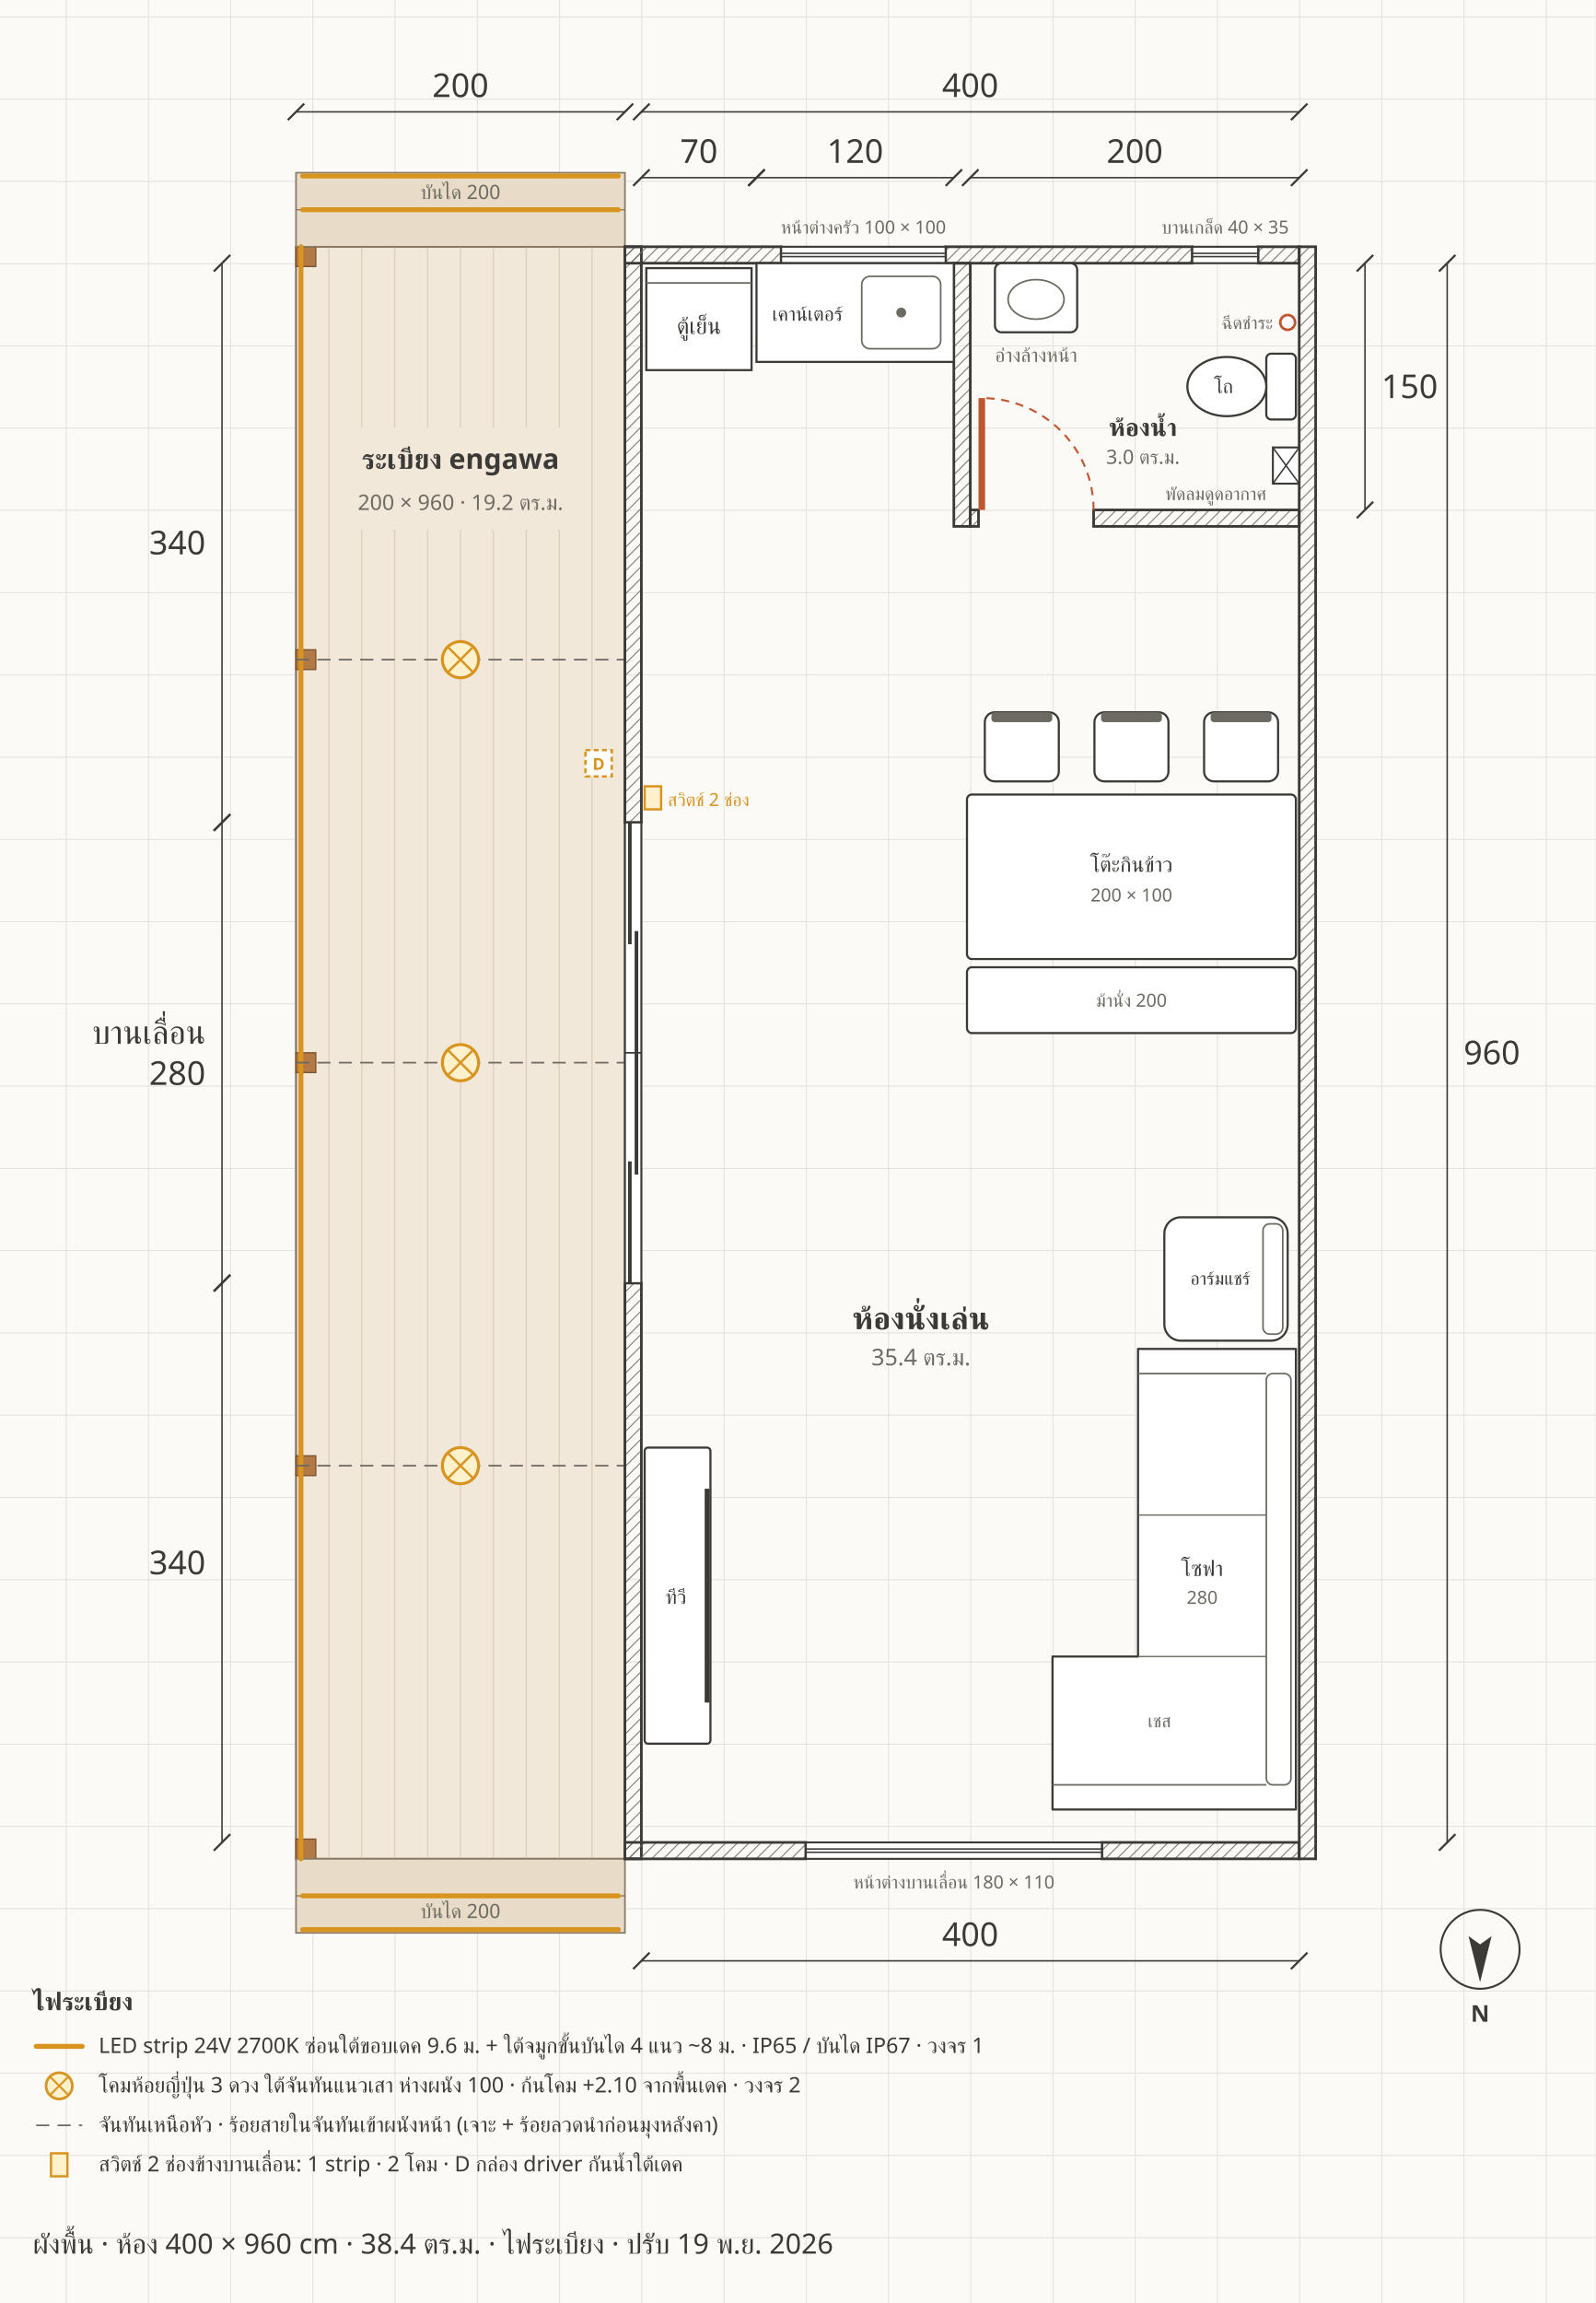
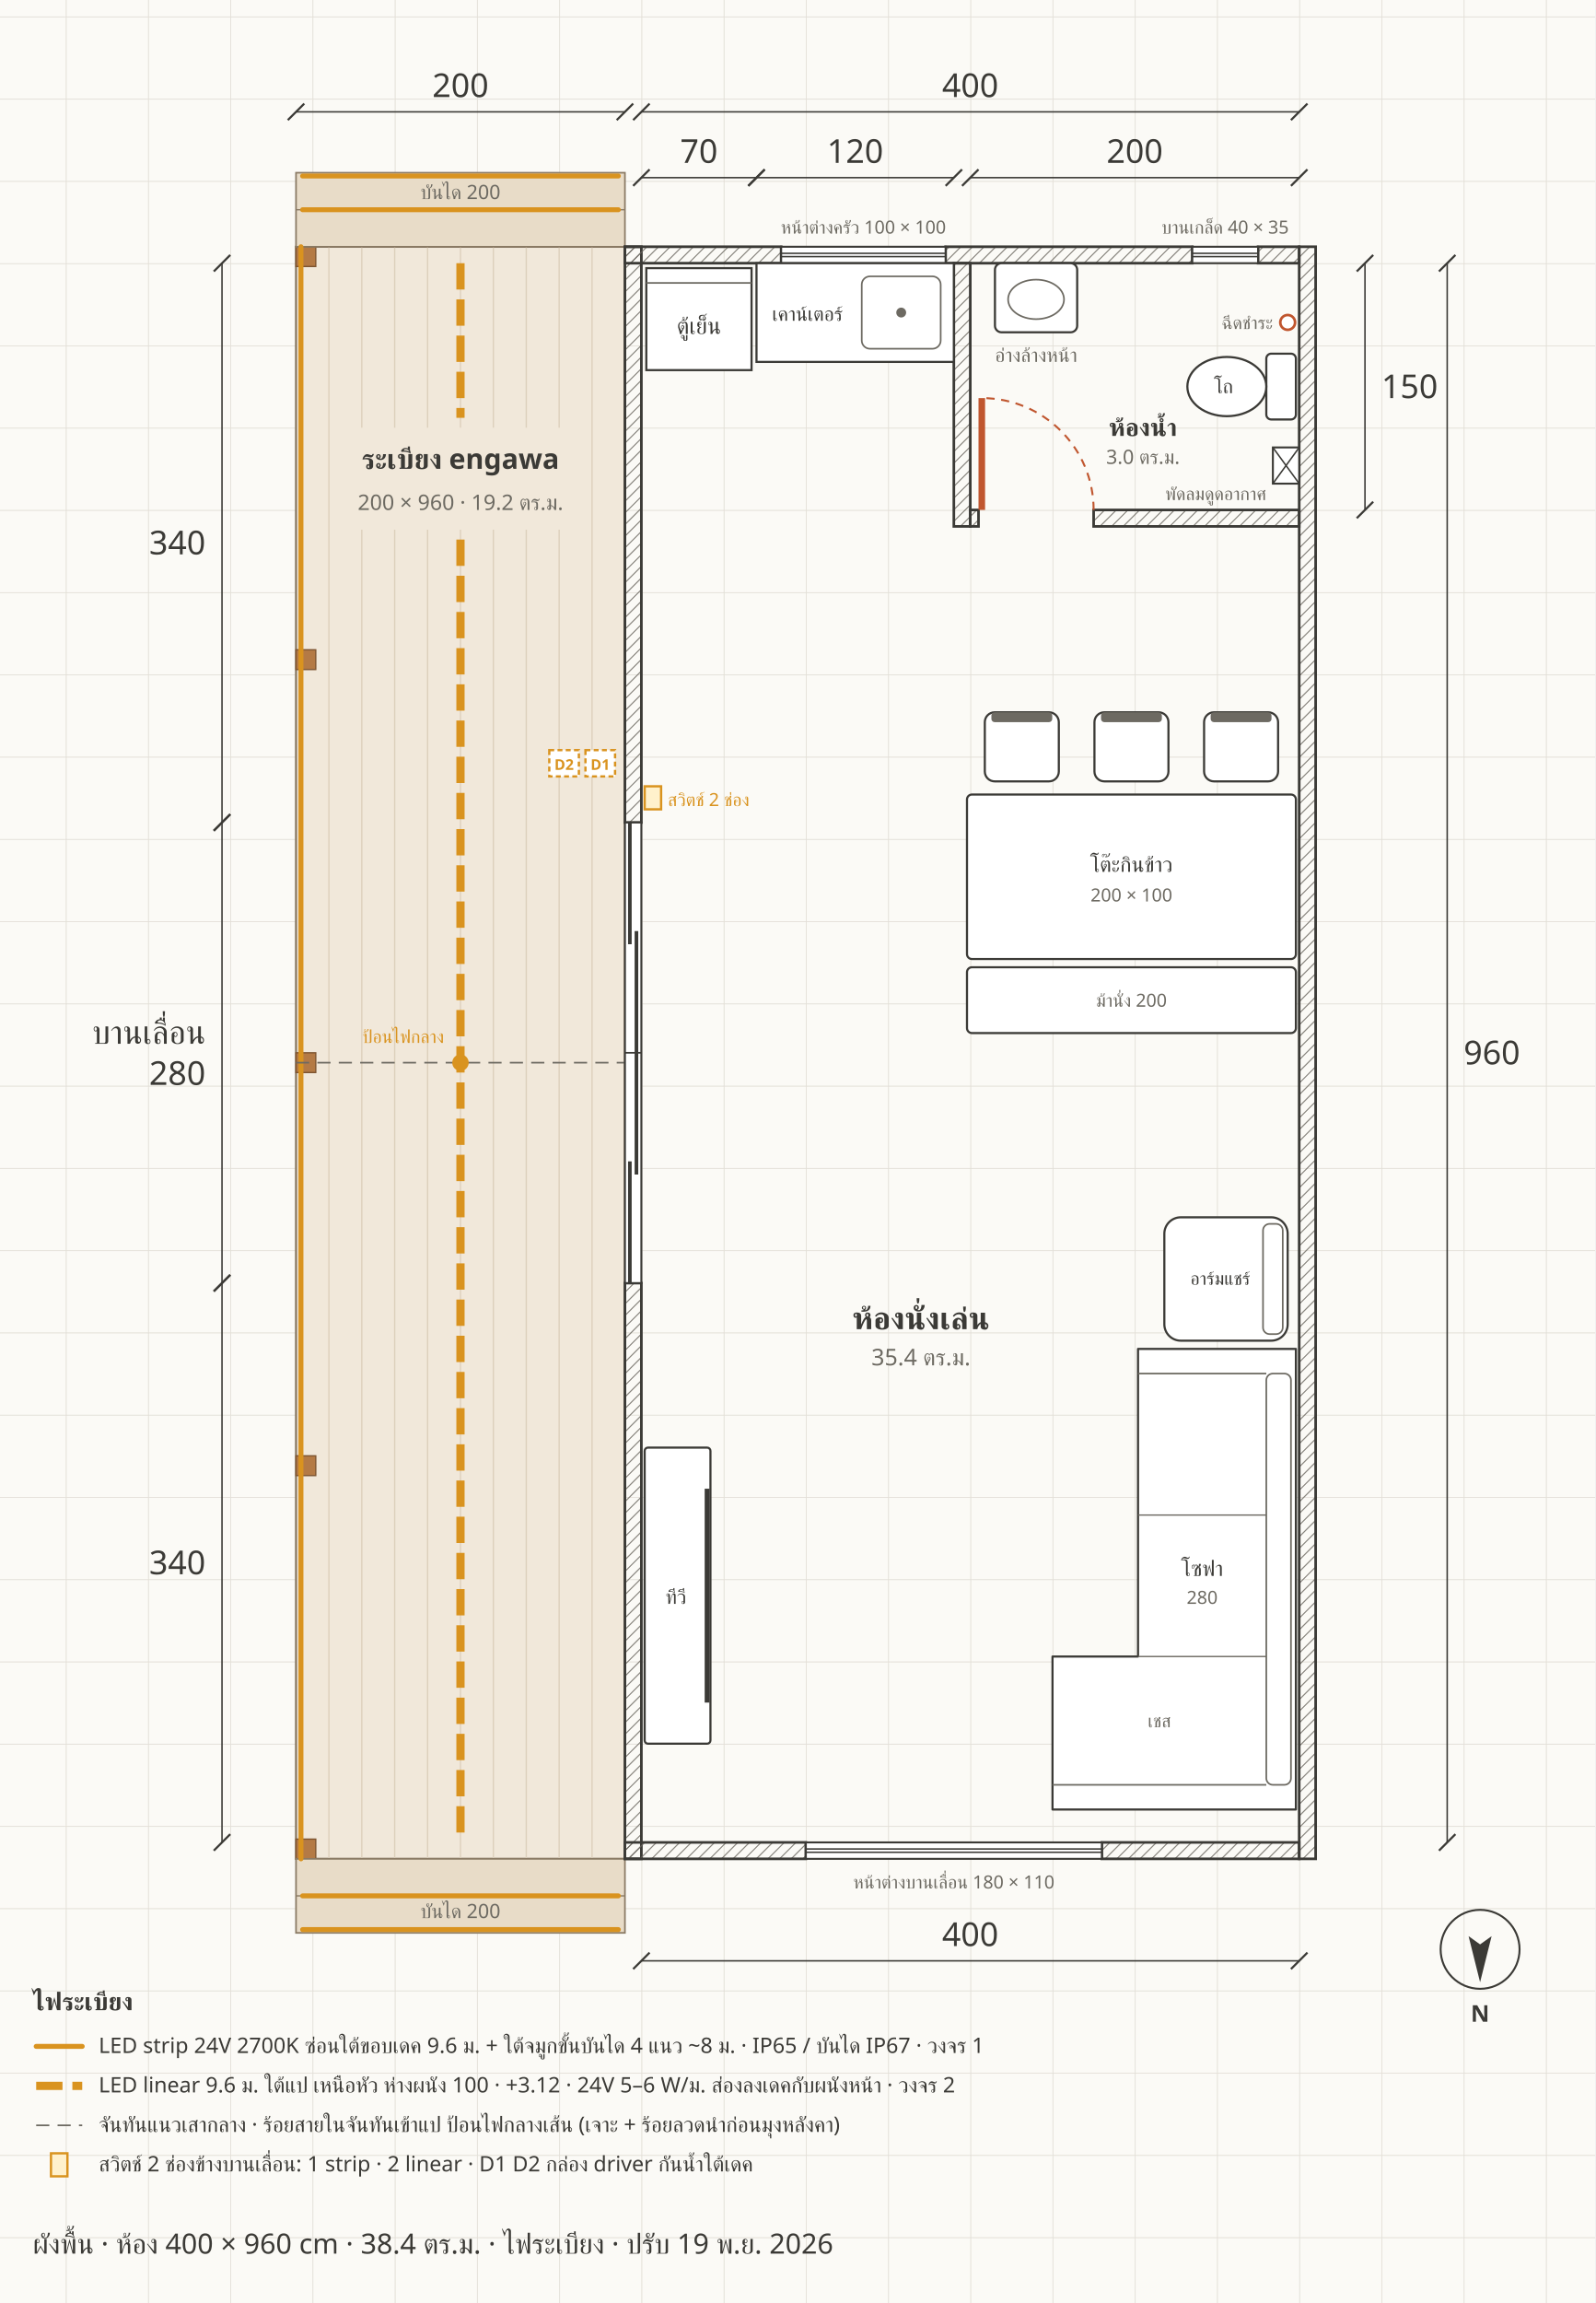
<svg xmlns="http://www.w3.org/2000/svg" viewBox="-390 -160 970 1400" width="970" height="1400" font-family="Leelawadee UI, Tahoma, sans-serif">
  <defs>
    <pattern id="grid" width="50" height="50" patternUnits="userSpaceOnUse" x="0" y="0">
      <path d="M50 0H0V50" fill="none" stroke="#e3e0d8" stroke-width="1" />
    </pattern>
    <pattern id="hatch" width="5" height="5" patternUnits="userSpaceOnUse" patternTransform="rotate(45)">
      <line x1="0" y1="0" x2="0" y2="5" stroke="#6d6a62" stroke-width="1" />
    </pattern>
  </defs>
  <rect x="-390" y="-160" width="970" height="1400" fill="#fbfaf6" />
  <rect x="-390" y="-160" width="970" height="1400" fill="url(#grid)" />
  <rect x="-210" y="-10" width="200" height="980" fill="#f1e8da" stroke="#8a7a64" stroke-width="1.3" />
  <line x1="-190" y1="-10" x2="-190" y2="970" stroke="#ddd0bc" stroke-width="0.8" />
  <line x1="-170" y1="-10" x2="-170" y2="970" stroke="#ddd0bc" stroke-width="0.8" />
  <line x1="-150" y1="-10" x2="-150" y2="970" stroke="#ddd0bc" stroke-width="0.8" />
  <line x1="-130" y1="-10" x2="-130" y2="970" stroke="#ddd0bc" stroke-width="0.8" />
  <line x1="-110" y1="-10" x2="-110" y2="970" stroke="#ddd0bc" stroke-width="0.8" />
  <line x1="-90" y1="-10" x2="-90" y2="970" stroke="#ddd0bc" stroke-width="0.8" />
  <line x1="-70" y1="-10" x2="-70" y2="970" stroke="#ddd0bc" stroke-width="0.8" />
  <line x1="-50" y1="-10" x2="-50" y2="970" stroke="#ddd0bc" stroke-width="0.8" />
  <line x1="-30" y1="-10" x2="-30" y2="970" stroke="#ddd0bc" stroke-width="0.8" />
  <rect x="-210" y="-10" width="12" height="12" fill="#b47a45" stroke="#7d5430" stroke-width="0.8" />
  <rect x="-210" y="235" width="12" height="12" fill="#b47a45" stroke="#7d5430" stroke-width="0.8" />
  <rect x="-210" y="480" width="12" height="12" fill="#b47a45" stroke="#7d5430" stroke-width="0.8" />
  <rect x="-210" y="725" width="12" height="12" fill="#b47a45" stroke="#7d5430" stroke-width="0.8" />
  <rect x="-210" y="958" width="12" height="12" fill="#b47a45" stroke="#7d5430" stroke-width="0.8" />
  <rect x="-210" y="-55" width="200" height="45" fill="#e8dcc8" stroke="#8a7a64" stroke-width="1" />
  <rect x="-210" y="970" width="200" height="45" fill="#e8dcc8" stroke="#8a7a64" stroke-width="1" />
  <line x1="-210" y1="-32.5" x2="-10" y2="-32.5" stroke="#8a7a64" stroke-width="0.8" />
  <line x1="-210" y1="992.5" x2="-10" y2="992.5" stroke="#8a7a64" stroke-width="0.8" />
  <text x="-110" y="-39" font-size="12" font-weight="400" text-anchor="middle" fill="#6d6a62">บันได 200</text>
  <text x="-110" y="1006" font-size="12" font-weight="400" text-anchor="middle" fill="#6d6a62">บันได 200</text>
  <rect x="-185" y="100" width="150" height="62" fill="#f1e8da" />
  <text x="-110" y="125" font-size="17" font-weight="600" text-anchor="middle" fill="#3b3a36">ระเบียง engawa</text>
  <text x="-110" y="150" font-size="13" font-weight="400" text-anchor="middle" fill="#6d6a62">200 × 960 · 19.2 ตร.ม.</text>
  <line x1="-207" y1="-10" x2="-207" y2="970" stroke="#d9931f" stroke-width="3" stroke-linecap="round" />
  <line x1="-206" y1="-32.5" x2="-14" y2="-32.5" stroke="#d9931f" stroke-width="3" stroke-linecap="round" />
  <line x1="-206" y1="-53" x2="-14" y2="-53" stroke="#d9931f" stroke-width="3" stroke-linecap="round" />
  <line x1="-206" y1="992.5" x2="-14" y2="992.5" stroke="#d9931f" stroke-width="3" stroke-linecap="round" />
  <line x1="-206" y1="1013" x2="-14" y2="1013" stroke="#d9931f" stroke-width="3" stroke-linecap="round" />
-   <line x1="-210" y1="241" x2="-10" y2="241" stroke="#6d6a62" stroke-width="1" stroke-dasharray="8 5" />
-   <circle cx="-110" cy="241" r="11" fill="#fff1cc" stroke="#d9931f" stroke-width="1.8" />
-   <path d="M-117.8 233.2 L-102.2 248.8 M-102.2 233.2 L-117.8 248.8" stroke="#d9931f" stroke-width="1.4" />
  <line x1="-210" y1="486" x2="-10" y2="486" stroke="#6d6a62" stroke-width="1" stroke-dasharray="8 5" />
-   <circle cx="-110" cy="486" r="11" fill="#fff1cc" stroke="#d9931f" stroke-width="1.8" />
-   <path d="M-117.8 478.2 L-102.2 493.8 M-102.2 478.2 L-117.8 493.8" stroke="#d9931f" stroke-width="1.4" />
-   <line x1="-210" y1="731" x2="-10" y2="731" stroke="#6d6a62" stroke-width="1" stroke-dasharray="8 5" />
-   <circle cx="-110" cy="731" r="11" fill="#fff1cc" stroke="#d9931f" stroke-width="1.8" />
-   <path d="M-117.8 723.2 L-102.2 738.8 M-102.2 723.2 L-117.8 738.8" stroke="#d9931f" stroke-width="1.4" />
-   <rect x="-34" y="296" width="16" height="16" fill="#fff" stroke="#d9931f" stroke-width="1.4" stroke-dasharray="3 2" />
-   <text x="-26" y="308" font-size="10" font-weight="600" text-anchor="middle" fill="#d9931f">D</text>
+   <line x1="-110" y1="0" x2="-110" y2="94" stroke="#d9931f" stroke-width="5" stroke-dasharray="16 6" stroke-linecap="butt" />
+   <line x1="-110" y1="168" x2="-110" y2="960" stroke="#d9931f" stroke-width="5" stroke-dasharray="16 6" stroke-linecap="butt" />
+   <circle cx="-110" cy="486" r="5" fill="#d9931f" />
+   <text x="-120" y="474" font-size="11" font-weight="400" text-anchor="end" fill="#d9931f">ป้อนไฟกลาง</text>
+   <rect x="-34" y="296" width="18" height="16" fill="#fff" stroke="#d9931f" stroke-width="1.4" stroke-dasharray="3 2" />
+   <text x="-25" y="308" font-size="9" font-weight="600" text-anchor="middle" fill="#d9931f">D1</text>
+   <rect x="-56" y="296" width="18" height="16" fill="#fff" stroke="#d9931f" stroke-width="1.4" stroke-dasharray="3 2" />
+   <text x="-47" y="308" font-size="9" font-weight="600" text-anchor="middle" fill="#d9931f">D2</text>
  <rect x="-10" y="-10" width="10" height="350" fill="url(#hatch)" stroke="#3b3a36" stroke-width="1.6" />
  <rect x="-10" y="620" width="10" height="350" fill="url(#hatch)" stroke="#3b3a36" stroke-width="1.6" />
  <rect x="400" y="-10" width="10" height="980" fill="url(#hatch)" stroke="#3b3a36" stroke-width="1.6" />
  <rect x="-10" y="-10" width="95" height="10" fill="url(#hatch)" stroke="#3b3a36" stroke-width="1.6" />
  <rect x="185" y="-10" width="150" height="10" fill="url(#hatch)" stroke="#3b3a36" stroke-width="1.6" />
  <rect x="375" y="-10" width="25" height="10" fill="url(#hatch)" stroke="#3b3a36" stroke-width="1.6" />
  <rect x="-10" y="960" width="110" height="10" fill="url(#hatch)" stroke="#3b3a36" stroke-width="1.6" />
  <rect x="280" y="960" width="120" height="10" fill="url(#hatch)" stroke="#3b3a36" stroke-width="1.6" />
  <rect x="85" y="-10" width="100" height="10" fill="#fff" stroke="#3b3a36" stroke-width="1.2" />
  <g stroke="#3b3a36" stroke-width="0.9">
    <line x1="85" y1="-6" x2="185" y2="-6" />
    <line x1="85" y1="-4" x2="185" y2="-4" />
  </g>
  <rect x="335" y="-10" width="40" height="10" fill="#fff" stroke="#3b3a36" stroke-width="1.2" />
  <g stroke="#3b3a36" stroke-width="0.9">
    <line x1="335" y1="-6" x2="375" y2="-6" />
    <line x1="335" y1="-4" x2="375" y2="-4" />
  </g>
  <rect x="100" y="960" width="180" height="10" fill="#fff" stroke="#3b3a36" stroke-width="1.2" />
  <g stroke="#3b3a36" stroke-width="0.9">
    <line x1="100" y1="964" x2="280" y2="964" />
    <line x1="100" y1="966" x2="280" y2="966" />
  </g>
  <rect x="-10" y="340" width="10" height="280" fill="#fff" stroke="#3b3a36" stroke-width="1.2" />
  <g stroke="#3b3a36" stroke-width="2.2">
    <line x1="-7" y1="340" x2="-7" y2="414" />
    <line x1="-7" y1="546" x2="-7" y2="620" />
    <line x1="-3" y1="406" x2="-3" y2="480" />
    <line x1="-3" y1="480" x2="-3" y2="554" />
  </g>
  <line x1="-10" y1="480" x2="0" y2="480" stroke="#3b3a36" stroke-width="1" />
  <rect x="2" y="318" width="10" height="14" fill="#fff1cc" stroke="#d9931f" stroke-width="1.4" />
  <text x="16" y="330" font-size="11" font-weight="400" text-anchor="start" fill="#d9931f">สวิตช์ 2 ช่อง</text>
  <rect x="190" y="0" width="10" height="160" fill="url(#hatch)" stroke="#3b3a36" stroke-width="1.6" />
  <rect x="200" y="150" width="5" height="10" fill="url(#hatch)" stroke="#3b3a36" stroke-width="1.6" />
  <rect x="275" y="150" width="125" height="10" fill="url(#hatch)" stroke="#3b3a36" stroke-width="1.6" />
  <rect x="205" y="82" width="4" height="68" fill="#c0562f" />
  <path d="M275 150 A68 68 0 0 0 207 82" fill="none" stroke="#c0562f" stroke-width="1.2" stroke-dasharray="5 4" />
  <rect x="3" y="3" width="64" height="62" fill="#fff" stroke="#3b3a36" stroke-width="1.3" />
  <line x1="3" y1="12" x2="67" y2="12" stroke="#6d6a62" stroke-width="1" />
  <text x="35" y="43" font-size="14" font-weight="400" text-anchor="middle" fill="#3b3a36">ตู้เย็น</text>
  <rect x="70" y="0" width="120" height="60" fill="#fff" stroke="#3b3a36" stroke-width="1.3" />
  <rect x="134" y="8" width="48" height="44" rx="5" fill="none" stroke="#6d6a62" stroke-width="1" />
  <circle cx="158" cy="30" r="3" fill="#6d6a62" />
  <text x="101" y="35" font-size="12" font-weight="400" text-anchor="middle" fill="#3b3a36">เคาน์เตอร์</text>
  <rect x="215" y="0" width="50" height="42" rx="4" fill="#fff" stroke="#3b3a36" stroke-width="1.3" />
  <ellipse cx="240" cy="22" rx="17" ry="12" fill="none" stroke="#6d6a62" stroke-width="1" />
  <text x="240" y="60" font-size="12" font-weight="400" text-anchor="middle" fill="#6d6a62">อ่างล้างหน้า</text>
  <rect x="380" y="55" width="18" height="40" rx="3" fill="#fff" stroke="#3b3a36" stroke-width="1.3" />
  <ellipse cx="356" cy="75" rx="24" ry="18" fill="#fff" stroke="#3b3a36" stroke-width="1.3" />
  <text x="354" y="79" font-size="12" font-weight="400" text-anchor="middle" fill="#3b3a36">โถ</text>
  <circle cx="393" cy="36" r="4.5" fill="#fff" stroke="#c0562f" stroke-width="1.6" />
  <text x="384" y="40" font-size="11" font-weight="400" text-anchor="end" fill="#6d6a62">ฉีดชำระ</text>
  <rect x="384" y="112" width="16" height="22" fill="#fff" stroke="#3b3a36" stroke-width="1.2" />
  <path d="M384 112 L400 134 M400 112 L384 134" stroke="#3b3a36" stroke-width="0.9" />
  <text x="380" y="144" font-size="11" font-weight="400" text-anchor="end" fill="#6d6a62">พัดลมดูดอากาศ</text>
  <text x="305" y="105" font-size="15" font-weight="600" text-anchor="middle" fill="#3b3a36">ห้องน้ำ</text>
  <text x="305" y="122" font-size="12" font-weight="400" text-anchor="middle" fill="#6d6a62">3.0 ตร.ม.</text>
  <rect x="208.833" y="273" width="45" height="42" rx="6" fill="#fff" stroke="#3b3a36" stroke-width="1.3" />
  <rect x="212.833" y="273" width="37" height="6" rx="2" fill="#6d6a62" />
  <rect x="275.5" y="273" width="45" height="42" rx="6" fill="#fff" stroke="#3b3a36" stroke-width="1.3" />
  <rect x="279.5" y="273" width="37" height="6" rx="2" fill="#6d6a62" />
  <rect x="342.167" y="273" width="45" height="42" rx="6" fill="#fff" stroke="#3b3a36" stroke-width="1.3" />
  <rect x="346.167" y="273" width="37" height="6" rx="2" fill="#6d6a62" />
  <rect x="198" y="323" width="200" height="100" rx="3" fill="#fff" stroke="#3b3a36" stroke-width="1.3" />
  <text x="298" y="370" font-size="13" font-weight="400" text-anchor="middle" fill="#3b3a36">โต๊ะกินข้าว</text>
  <text x="298" y="388" font-size="11" font-weight="400" text-anchor="middle" fill="#6d6a62">200 × 100</text>
  <rect x="198" y="428" width="200" height="40" rx="3" fill="#fff" stroke="#3b3a36" stroke-width="1.3" />
  <text x="298" y="452" font-size="11" font-weight="400" text-anchor="middle" fill="#6d6a62">ม้านั่ง 200</text>
  <rect x="318" y="580" width="75" height="75" rx="10" fill="#fff" stroke="#3b3a36" stroke-width="1.3" />
  <rect x="378" y="584" width="12" height="67" rx="4" fill="none" stroke="#6d6a62" stroke-width="1" />
  <text x="352" y="621" font-size="11" font-weight="400" text-anchor="middle" fill="#3b3a36">อาร์มแชร์</text>
  <path d="M302 660 H398 V940 H250 V847 H302 Z" stroke-linejoin="round" fill="#fff" stroke="#3b3a36" stroke-width="1.3" />
  <rect x="380" y="675" width="15" height="250" rx="4" fill="none" stroke="#6d6a62" stroke-width="1" />
  <line x1="302" y1="675" x2="380" y2="675" stroke="#6d6a62" stroke-width="1" />
  <line x1="250" y1="925" x2="380" y2="925" stroke="#6d6a62" stroke-width="1" />
  <line x1="302" y1="761" x2="380" y2="761" stroke="#6d6a62" stroke-width="0.8" />
  <line x1="302" y1="847" x2="380" y2="847" stroke="#6d6a62" stroke-width="0.8" />
  <text x="341" y="798" font-size="13" font-weight="400" text-anchor="middle" fill="#3b3a36">โซฟา</text>
  <text x="341" y="815" font-size="11" font-weight="400" text-anchor="middle" fill="#6d6a62">280</text>
  <text x="315" y="890" font-size="11" font-weight="400" text-anchor="middle" fill="#6d6a62">เชส</text>
  <rect x="2" y="720" width="40" height="180" rx="2" fill="#fff" stroke="#3b3a36" stroke-width="1.3" />
  <line x1="40" y1="745" x2="40" y2="875" stroke="#3b3a36" stroke-width="3" />
  <text x="21" y="815" font-size="12" font-weight="400" text-anchor="middle" fill="#3b3a36">ทีวี</text>
  <text x="170" y="648" font-size="19" font-weight="600" text-anchor="middle" fill="#3b3a36">ห้องนั่งเล่น</text>
  <text x="170" y="670" font-size="14" font-weight="400" text-anchor="middle" fill="#6d6a62">35.4 ตร.ม.</text>
  <text x="135" y="-18" font-size="11" font-weight="400" text-anchor="middle" fill="#6d6a62">หน้าต่างครัว 100 × 100</text>
  <text x="355" y="-18" font-size="11" font-weight="400" text-anchor="middle" fill="#6d6a62">บานเกล็ด 40 × 35</text>
  <text x="190" y="988" font-size="11" font-weight="400" text-anchor="middle" fill="#6d6a62">หน้าต่างบานเลื่อน 180 × 110</text>
  <g>
    <line x1="0" y1="-52" x2="70" y2="-52" stroke="#3b3a36" stroke-width="0.9" />
    <line x1="-5" y1="-47" x2="5" y2="-57" stroke="#3b3a36" stroke-width="1.3" />
    <line x1="65" y1="-47" x2="75" y2="-57" stroke="#3b3a36" stroke-width="1.3" />
    <text x="35" y="-61" font-size="20" font-weight="500" text-anchor="middle" fill="#3b3a36">70</text>
  </g>
  <g>
    <line x1="70" y1="-52" x2="190" y2="-52" stroke="#3b3a36" stroke-width="0.9" />
    <line x1="65" y1="-47" x2="75" y2="-57" stroke="#3b3a36" stroke-width="1.3" />
    <line x1="185" y1="-47" x2="195" y2="-57" stroke="#3b3a36" stroke-width="1.3" />
    <text x="130" y="-61" font-size="20" font-weight="500" text-anchor="middle" fill="#3b3a36">120</text>
  </g>
  <g>
    <line x1="200" y1="-52" x2="400" y2="-52" stroke="#3b3a36" stroke-width="0.9" />
    <line x1="195" y1="-47" x2="205" y2="-57" stroke="#3b3a36" stroke-width="1.3" />
    <line x1="395" y1="-47" x2="405" y2="-57" stroke="#3b3a36" stroke-width="1.3" />
    <text x="300" y="-61" font-size="20" font-weight="500" text-anchor="middle" fill="#3b3a36">200</text>
  </g>
  <g>
    <line x1="0" y1="-92" x2="400" y2="-92" stroke="#3b3a36" stroke-width="0.9" />
    <line x1="-5" y1="-87" x2="5" y2="-97" stroke="#3b3a36" stroke-width="1.3" />
    <line x1="395" y1="-87" x2="405" y2="-97" stroke="#3b3a36" stroke-width="1.3" />
    <text x="200" y="-101" font-size="20" font-weight="500" text-anchor="middle" fill="#3b3a36">400</text>
  </g>
  <g>
    <line x1="-210" y1="-92" x2="-10" y2="-92" stroke="#3b3a36" stroke-width="0.9" />
    <line x1="-215" y1="-87" x2="-205" y2="-97" stroke="#3b3a36" stroke-width="1.3" />
    <line x1="-15" y1="-87" x2="-5" y2="-97" stroke="#3b3a36" stroke-width="1.3" />
    <text x="-110" y="-101" font-size="20" font-weight="500" text-anchor="middle" fill="#3b3a36">200</text>
  </g>
  <g>
    <line x1="440" y1="0" x2="440" y2="150" stroke="#3b3a36" stroke-width="0.9" />
    <line x1="435" y1="5" x2="445" y2="-5" stroke="#3b3a36" stroke-width="1.3" />
    <line x1="435" y1="155" x2="445" y2="145" stroke="#3b3a36" stroke-width="1.3" />
    <text x="450" y="82" font-size="20" font-weight="500" text-anchor="start" fill="#3b3a36">150</text>
  </g>
  <g>
    <line x1="490" y1="0" x2="490" y2="960" stroke="#3b3a36" stroke-width="0.9" />
    <line x1="485" y1="5" x2="495" y2="-5" stroke="#3b3a36" stroke-width="1.3" />
    <line x1="485" y1="965" x2="495" y2="955" stroke="#3b3a36" stroke-width="1.3" />
    <text x="500" y="487" font-size="20" font-weight="500" text-anchor="start" fill="#3b3a36">960</text>
  </g>
  <g>
    <line x1="-255" y1="0" x2="-255" y2="340" stroke="#3b3a36" stroke-width="0.9" />
    <line x1="-260" y1="5" x2="-250" y2="-5" stroke="#3b3a36" stroke-width="1.3" />
    <line x1="-260" y1="345" x2="-250" y2="335" stroke="#3b3a36" stroke-width="1.3" />
    <text x="-265" y="177" font-size="20" font-weight="500" text-anchor="end" fill="#3b3a36">340</text>
  </g>
  <g>
    <line x1="-255" y1="340" x2="-255" y2="620" stroke="#3b3a36" stroke-width="0.9" />
    <line x1="-260" y1="345" x2="-250" y2="335" stroke="#3b3a36" stroke-width="1.3" />
    <line x1="-260" y1="625" x2="-250" y2="615" stroke="#3b3a36" stroke-width="1.3" />
    <text x="-265" y="474.5" font-size="20" font-weight="500" text-anchor="end" fill="#3b3a36">บานเลื่อน</text>
    <text x="-265" y="499.5" font-size="20" font-weight="500" text-anchor="end" fill="#3b3a36">280</text>
  </g>
  <g>
    <line x1="-255" y1="620" x2="-255" y2="960" stroke="#3b3a36" stroke-width="0.9" />
    <line x1="-260" y1="625" x2="-250" y2="615" stroke="#3b3a36" stroke-width="1.3" />
    <line x1="-260" y1="965" x2="-250" y2="955" stroke="#3b3a36" stroke-width="1.3" />
    <text x="-265" y="797" font-size="20" font-weight="500" text-anchor="end" fill="#3b3a36">340</text>
  </g>
  <g>
    <line x1="0" y1="1032" x2="400" y2="1032" stroke="#3b3a36" stroke-width="0.9" />
    <line x1="-5" y1="1037" x2="5" y2="1027" stroke="#3b3a36" stroke-width="1.3" />
    <line x1="395" y1="1037" x2="405" y2="1027" stroke="#3b3a36" stroke-width="1.3" />
    <text x="200" y="1023" font-size="20" font-weight="500" text-anchor="middle" fill="#3b3a36">400</text>
  </g>
  <g transform="translate(510 1025)">
    <circle r="24" fill="none" stroke="#3b3a36" stroke-width="1.2" />
    <path d="M0 20 L7 -8 L0 -3 L-7 -8 Z" fill="#3b3a36" />
    <text x="0" y="44" font-size="14" font-weight="600" text-anchor="middle" fill="#3b3a36">N</text>
  </g>
  <text x="-370" y="1062" font-size="15" font-weight="600" text-anchor="start" fill="#3b3a36">ไฟระเบียง</text>
  <line x1="-368" y1="1084" x2="-340" y2="1084" stroke="#d9931f" stroke-width="3" stroke-linecap="round" />
  <text x="-330" y="1088" font-size="13" font-weight="400" text-anchor="start" fill="#3b3a36">LED strip 24V 2700K ซ่อนใต้ขอบเดค 9.6 ม. + ใต้จมูกขั้นบันได 4 แนว ~8 ม. · IP65 / บันได IP67 · วงจร 1</text>
-   <circle cx="-354" cy="1108" r="8" fill="#fff1cc" stroke="#d9931f" stroke-width="1.6" />
-   <path d="M-359.5 1102.5 L-348.5 1113.5 M-348.5 1102.5 L-359.5 1113.5" stroke="#d9931f" stroke-width="1.2" />
-   <text x="-330" y="1112" font-size="13" font-weight="400" text-anchor="start" fill="#3b3a36">โคมห้อยญี่ปุ่น 3 ดวง ใต้จันทันแนวเสา ห่างผนัง 100 · ก้นโคม +2.10 จากพื้นเดค · วงจร 2</text>
+   <line x1="-368" y1="1108" x2="-340" y2="1108" stroke="#d9931f" stroke-width="5" stroke-dasharray="16 6" stroke-linecap="butt" />
+   <text x="-330" y="1112" font-size="13" font-weight="400" text-anchor="start" fill="#3b3a36">LED linear 9.6 ม. ใต้แป เหนือหัว ห่างผนัง 100 · +3.12 · 24V 5–6 W/ม. ส่องลงเดคกับผนังหน้า · วงจร 2</text>
  <line x1="-368" y1="1132" x2="-340" y2="1132" stroke="#6d6a62" stroke-width="1" stroke-dasharray="8 5" />
-   <text x="-330" y="1136" font-size="13" font-weight="400" text-anchor="start" fill="#3b3a36">จันทันเหนือหัว · ร้อยสายในจันทันเข้าผนังหน้า (เจาะ + ร้อยลวดนำก่อนมุงหลังคา)</text>
+   <text x="-330" y="1136" font-size="13" font-weight="400" text-anchor="start" fill="#3b3a36">จันทันแนวเสากลาง · ร้อยสายในจันทันเข้าแป ป้อนไฟกลางเส้น (เจาะ + ร้อยลวดนำก่อนมุงหลังคา)</text>
  <rect x="-359" y="1149" width="10" height="14" fill="#fff1cc" stroke="#d9931f" stroke-width="1.4" />
-   <text x="-330" y="1160" font-size="13" font-weight="400" text-anchor="start" fill="#3b3a36">สวิตช์ 2 ช่องข้างบานเลื่อน: 1 strip · 2 โคม · D กล่อง driver กันน้ำใต้เดค</text>
+   <text x="-330" y="1160" font-size="13" font-weight="400" text-anchor="start" fill="#3b3a36">สวิตช์ 2 ช่องข้างบานเลื่อน: 1 strip · 2 linear · D1 D2 กล่อง driver กันน้ำใต้เดค</text>
  <text x="-370" y="1210" font-size="17" font-weight="400" text-anchor="start" fill="#3b3a36">ผังพื้น · ห้อง 400 × 960 cm · 38.4 ตร.ม. · ไฟระเบียง · ปรับ 19 พ.ย. 2026</text>
</svg>
